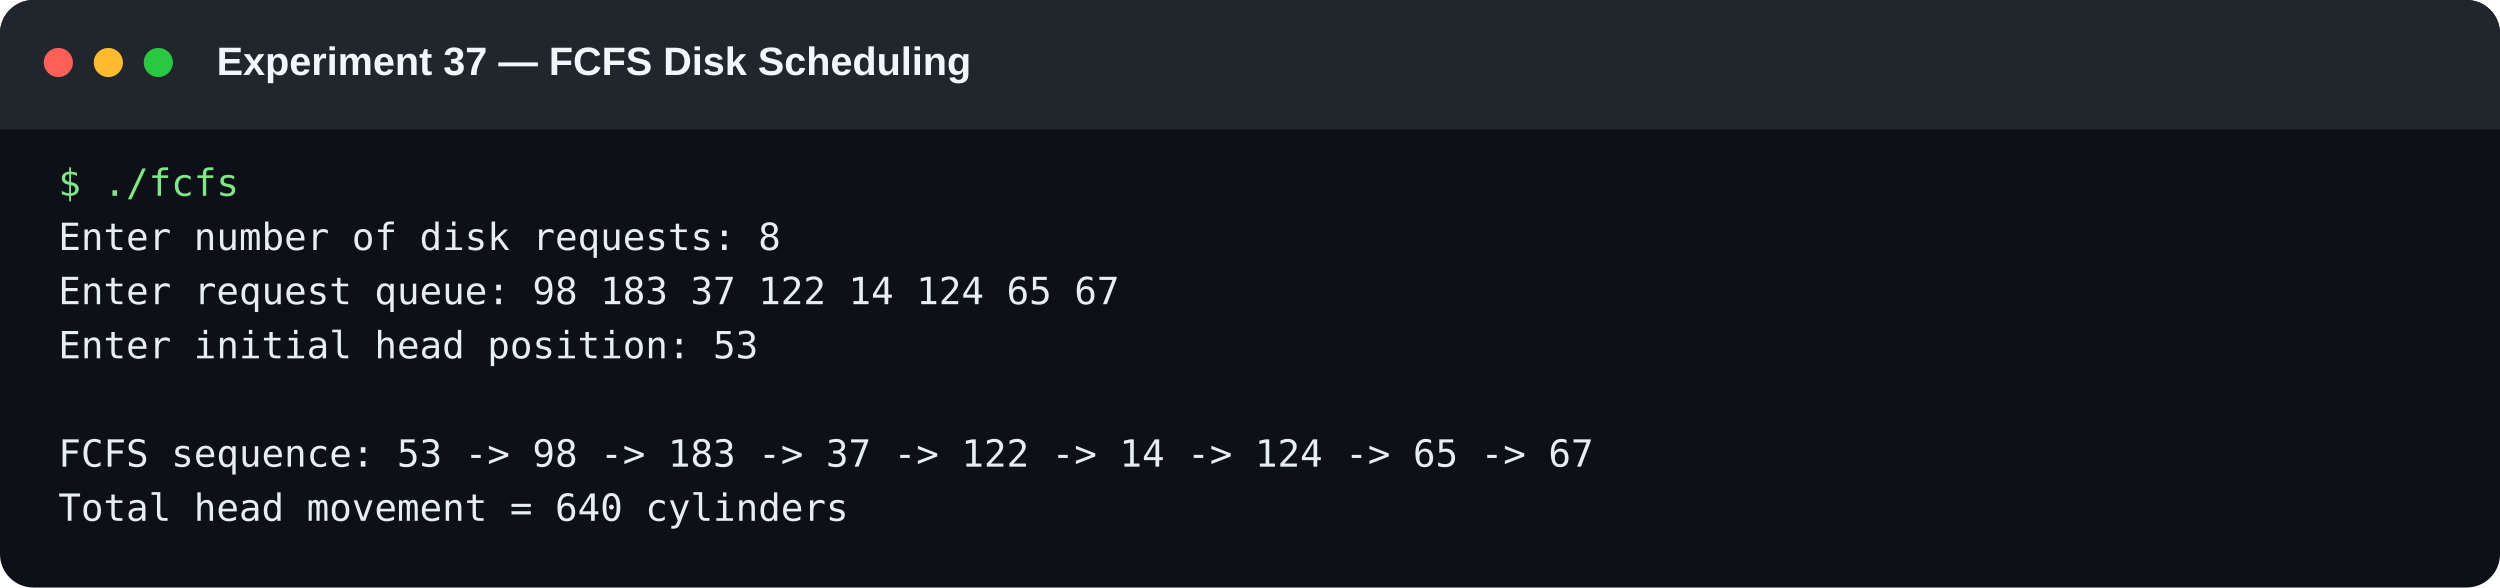
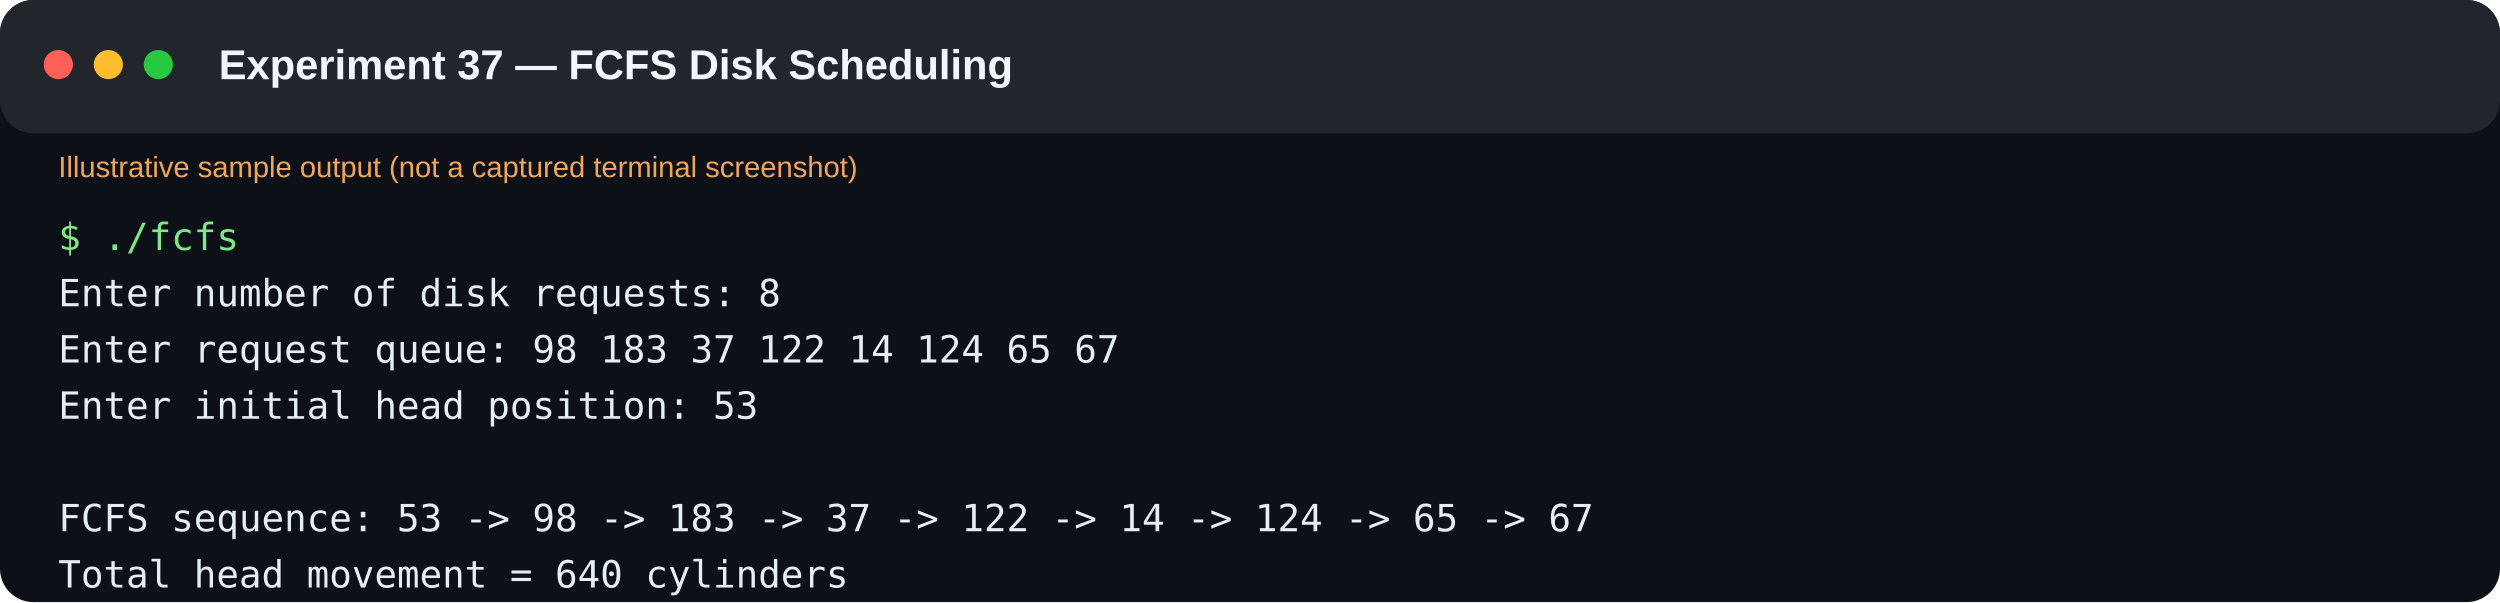
- <svg xmlns="http://www.w3.org/2000/svg" width="1200" height="282" viewBox="0 0 1200 282">
-   <rect width="1200" height="282" rx="16" fill="#0d1117" />
-   <path d="M16 0h1168a16 16 0 0 1 16 16v46H0V16A16 16 0 0 1 16 0" fill="#21262d" />
-   <circle cx="28" cy="30" r="7" fill="#ff5f57" />
-   <circle cx="52" cy="30" r="7" fill="#febc2e" />
-   <circle cx="76" cy="30" r="7" fill="#28c840" />
-   <text x="104" y="36" fill="#f0f6fc" font-family="Arial,sans-serif" font-size="19" font-weight="bold">Experiment 37 — FCFS Disk Scheduling</text>
-   <text x="28" y="94" fill="#7ee787" font-family="Consolas,monospace" font-size="18">$ ./fcfs</text>
-   <text x="28" y="120" fill="#e6edf3" font-family="Consolas,monospace" font-size="18">Enter number of disk requests: 8</text>
-   <text x="28" y="146" fill="#e6edf3" font-family="Consolas,monospace" font-size="18">Enter request queue: 98 183 37 122 14 124 65 67</text>
-   <text x="28" y="172" fill="#e6edf3" font-family="Consolas,monospace" font-size="18">Enter initial head position: 53</text>
-   <text x="28" y="198" fill="#e6edf3" font-family="Consolas,monospace" font-size="18"> </text>
-   <text x="28" y="224" fill="#e6edf3" font-family="Consolas,monospace" font-size="18">FCFS sequence: 53 -&gt; 98 -&gt; 183 -&gt; 37 -&gt; 122 -&gt; 14 -&gt; 124 -&gt; 65 -&gt; 67</text>
-   <text x="28" y="250" fill="#e6edf3" font-family="Consolas,monospace" font-size="18">Total head movement = 640 cylinders</text>
+ <svg xmlns="http://www.w3.org/2000/svg" width="1200" height="289" viewBox="0 0 1200 289">
+   <rect width="1200" height="289" rx="16" fill="#0d1117" />
+   <rect width="1200" height="64" rx="16" fill="#21262d" />
+   <circle cx="28" cy="31" r="7" fill="#ff5f57" />
+   <circle cx="52" cy="31" r="7" fill="#febc2e" />
+   <circle cx="76" cy="31" r="7" fill="#28c840" />
+   <text x="105" y="38" fill="#f0f6fc" font-family="Arial" font-size="20" font-weight="bold">Experiment 37 — FCFS Disk Scheduling</text>
+   <text x="28" y="85" fill="#f0a65a" font-family="Arial" font-size="14">Illustrative sample output (not a captured terminal screenshot)</text>
+   <text x="28" y="120" fill="#7ee787" font-family="monospace" font-size="18">$ ./fcfs</text>
+   <text x="28" y="147" fill="#e6edf3" font-family="monospace" font-size="18">Enter number of disk requests: 8</text>
+   <text x="28" y="174" fill="#e6edf3" font-family="monospace" font-size="18">Enter request queue: 98 183 37 122 14 124 65 67</text>
+   <text x="28" y="201" fill="#e6edf3" font-family="monospace" font-size="18">Enter initial head position: 53</text>
+   <text x="28" y="228" fill="#e6edf3" font-family="monospace" font-size="18"> </text>
+   <text x="28" y="255" fill="#e6edf3" font-family="monospace" font-size="18">FCFS sequence: 53 -&gt; 98 -&gt; 183 -&gt; 37 -&gt; 122 -&gt; 14 -&gt; 124 -&gt; 65 -&gt; 67</text>
+   <text x="28" y="282" fill="#e6edf3" font-family="monospace" font-size="18">Total head movement = 640 cylinders</text>
</svg>
